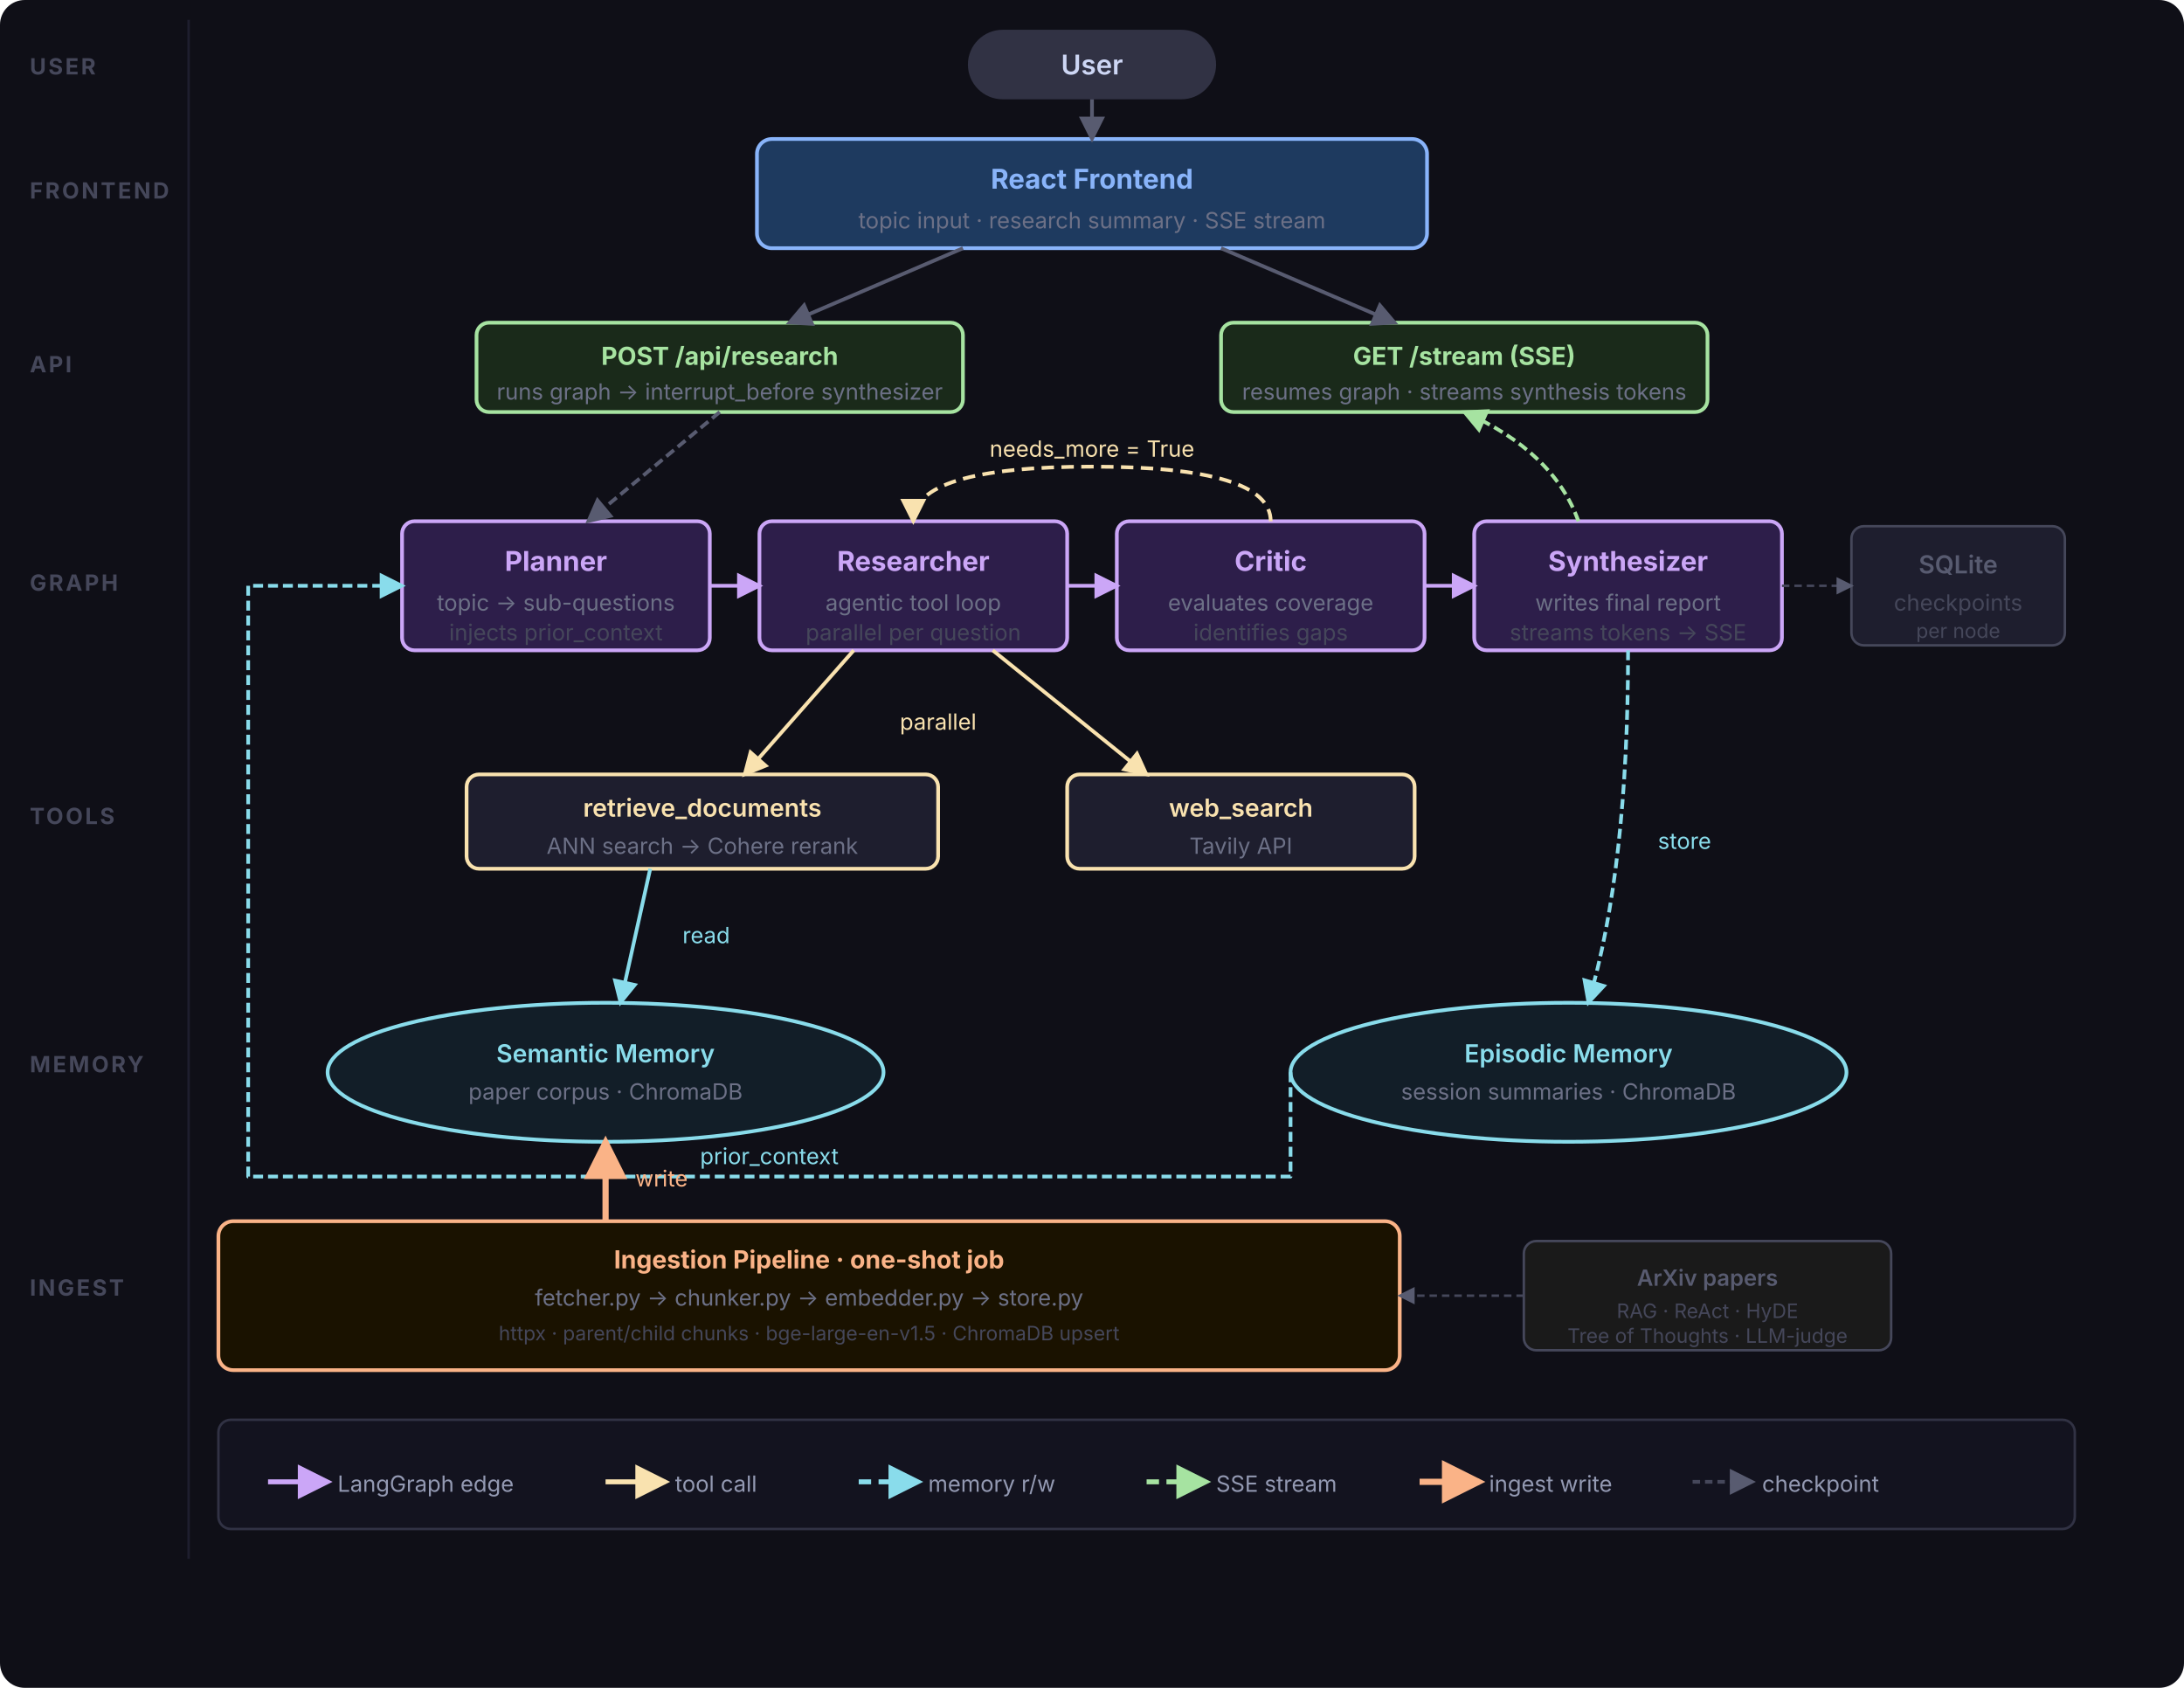
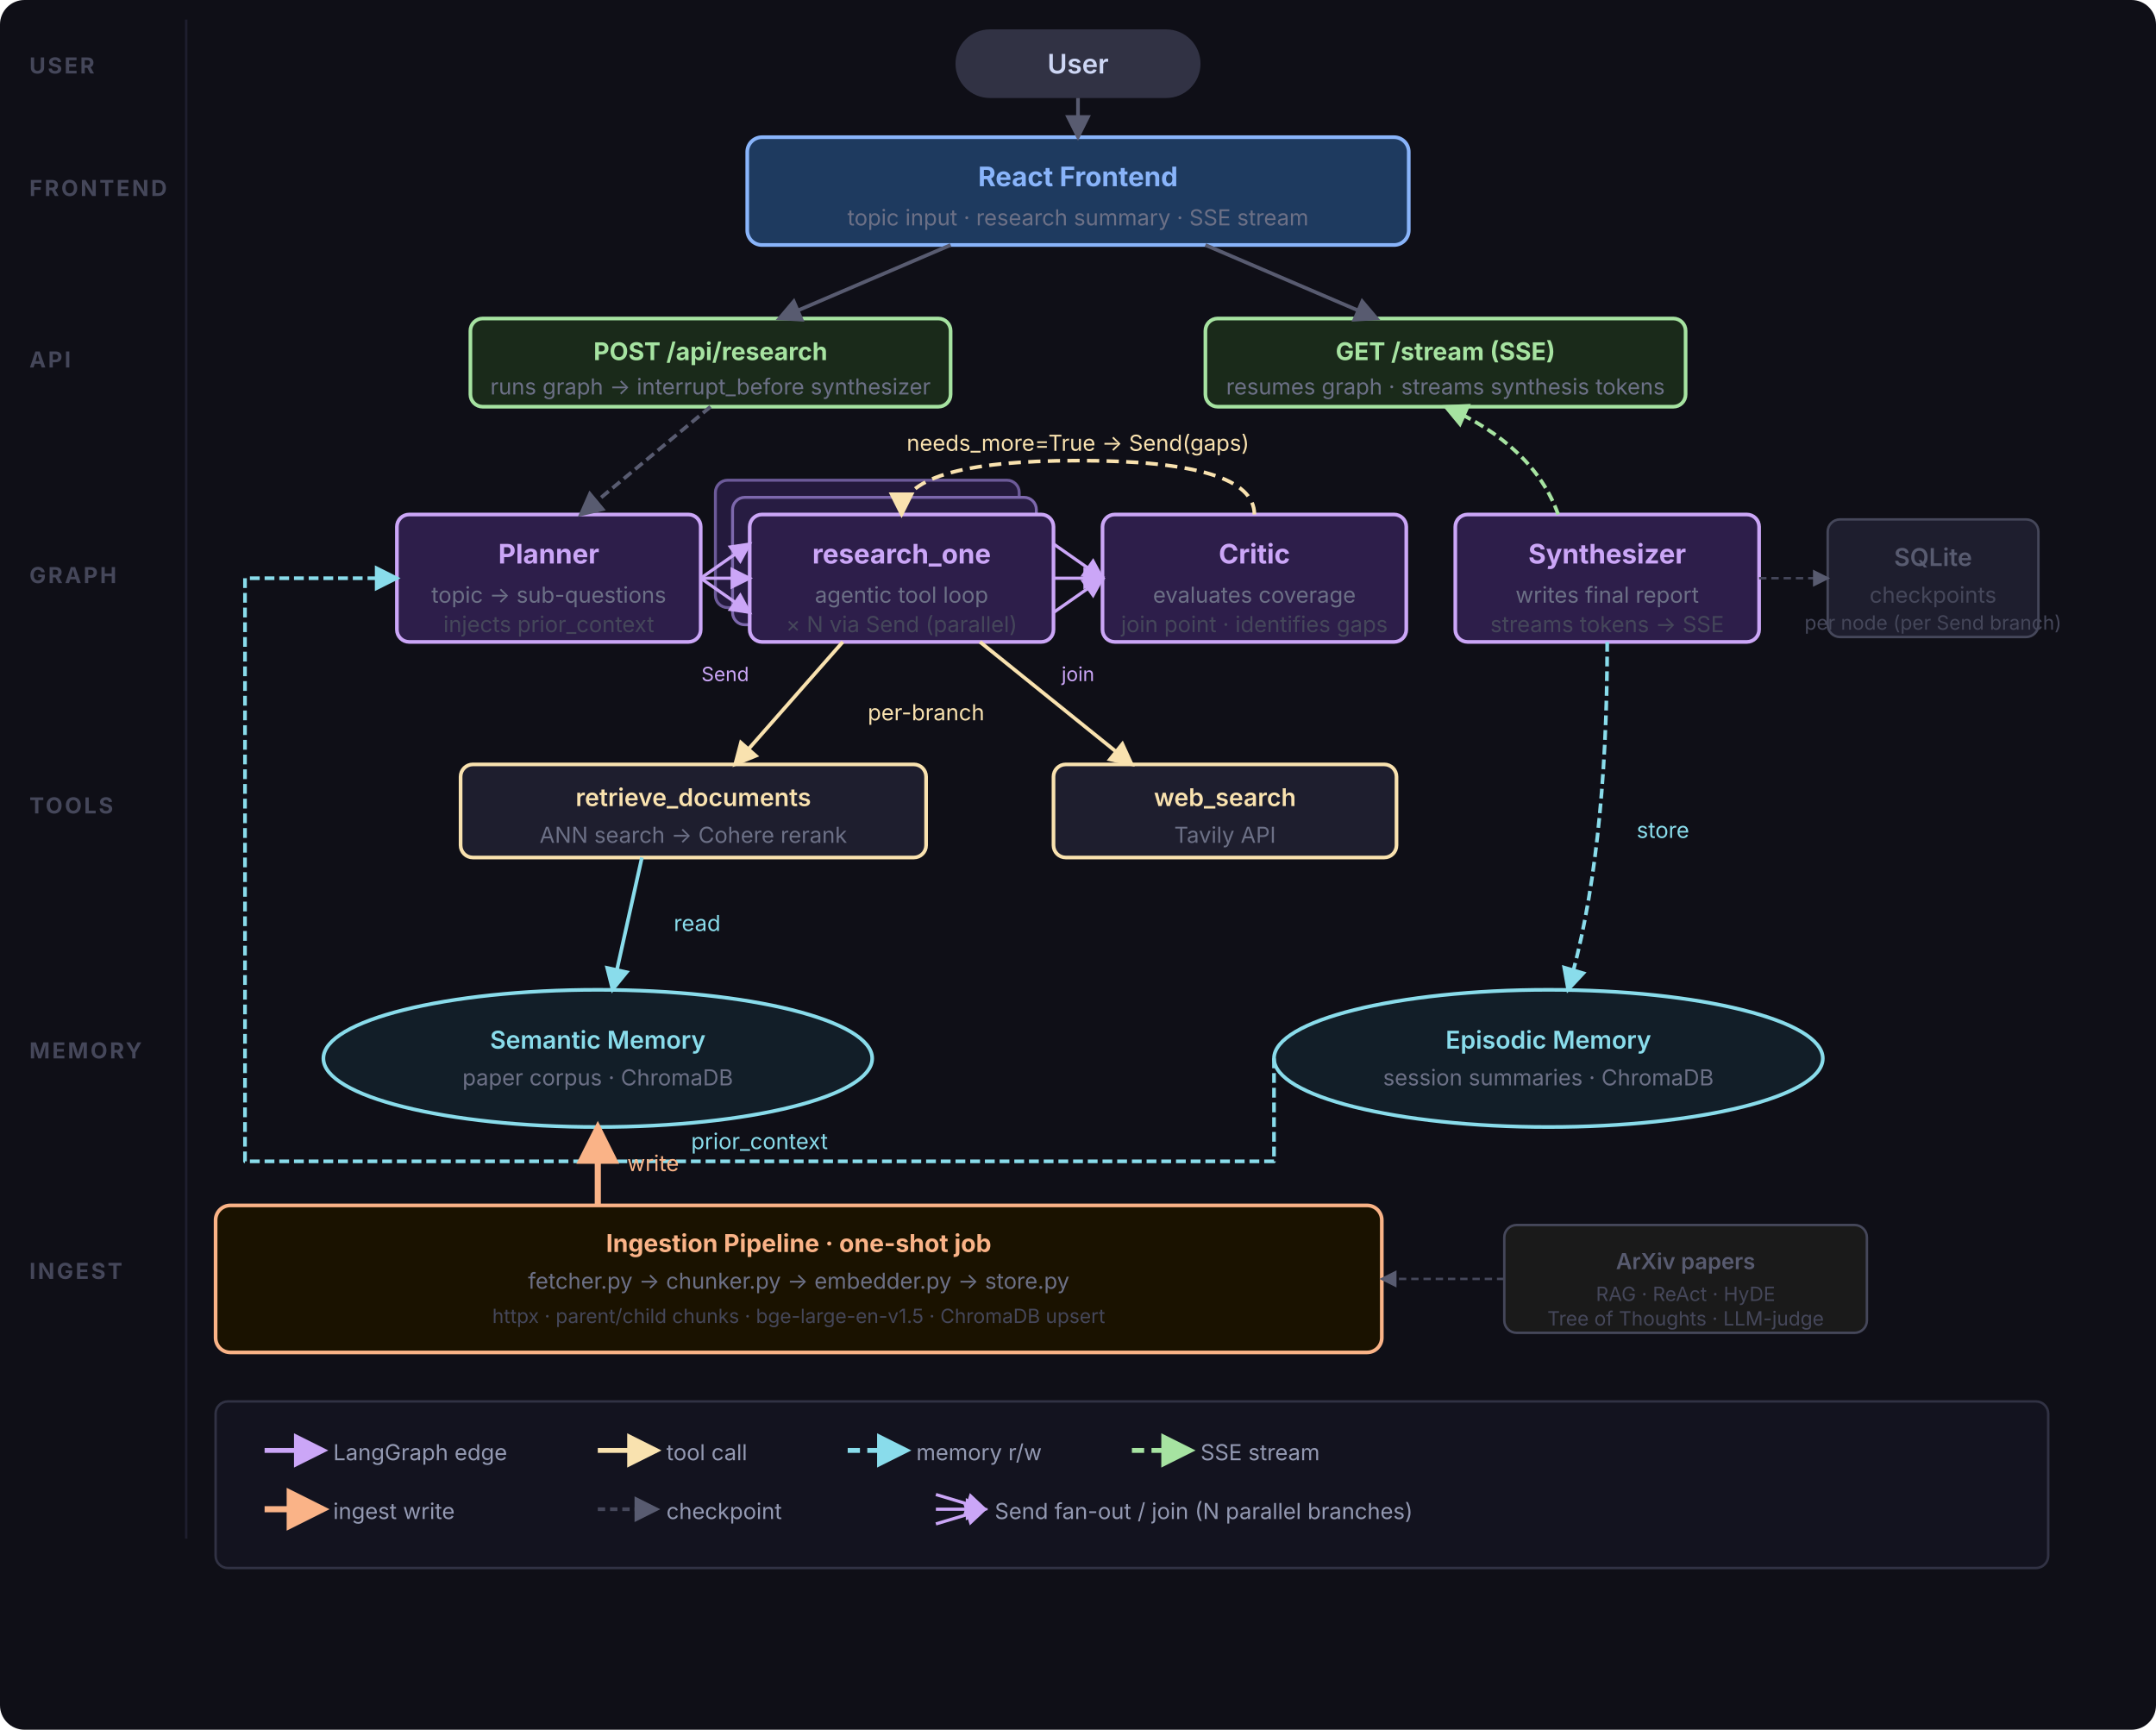
- <svg xmlns="http://www.w3.org/2000/svg" viewBox="0 0 880 680" font-family="-apple-system, BlinkMacSystemFont, sans-serif" role="img">
-   <rect width="880" height="680" fill="#0f0f17" rx="10" />
+ <svg xmlns="http://www.w3.org/2000/svg" viewBox="0 0 880 706" font-family="-apple-system, BlinkMacSystemFont, sans-serif" role="img">
+   <rect width="880" height="706" fill="#0f0f17" rx="10" />
  <defs>
    <marker id="a0" markerWidth="7" markerHeight="7" refX="6" refY="3.5" orient="auto">
      <path d="M0,0 L7,3.5 L0,7 Z" fill="#585b70" />
    </marker>
    <marker id="ap" markerWidth="7" markerHeight="7" refX="6" refY="3.5" orient="auto">
      <path d="M0,0 L7,3.5 L0,7 Z" fill="#cba6f7" />
    </marker>
    <marker id="ay" markerWidth="7" markerHeight="7" refX="6" refY="3.5" orient="auto">
      <path d="M0,0 L7,3.5 L0,7 Z" fill="#f9e2af" />
    </marker>
    <marker id="ag" markerWidth="7" markerHeight="7" refX="6" refY="3.5" orient="auto">
      <path d="M0,0 L7,3.5 L0,7 Z" fill="#a6e3a1" />
    </marker>
    <marker id="ac" markerWidth="7" markerHeight="7" refX="6" refY="3.5" orient="auto">
      <path d="M0,0 L7,3.5 L0,7 Z" fill="#89dceb" />
    </marker>
    <marker id="ao" markerWidth="7" markerHeight="7" refX="6" refY="3.5" orient="auto">
      <path d="M0,0 L7,3.5 L0,7 Z" fill="#fab387" />
    </marker>
  </defs>
  <line x1="76" y1="8" x2="76" y2="628" stroke="#1e1e2e" stroke-width="1" />
  <text x="12" y="30" fill="#45475a" font-size="9" font-weight="700" letter-spacing="0.1em">USER</text>
  <text x="12" y="80" fill="#45475a" font-size="9" font-weight="700" letter-spacing="0.1em">FRONTEND</text>
  <text x="12" y="150" fill="#45475a" font-size="9" font-weight="700" letter-spacing="0.1em">API</text>
  <text x="12" y="238" fill="#45475a" font-size="9" font-weight="700" letter-spacing="0.1em">GRAPH</text>
  <text x="12" y="332" fill="#45475a" font-size="9" font-weight="700" letter-spacing="0.1em">TOOLS</text>
  <text x="12" y="432" fill="#45475a" font-size="9" font-weight="700" letter-spacing="0.1em">MEMORY</text>
  <text x="12" y="522" fill="#45475a" font-size="9" font-weight="700" letter-spacing="0.1em">INGEST</text>
  <rect x="390" y="12" width="100" height="28" rx="14" fill="#313244" />
  <text x="440" y="30" fill="#cdd6f4" text-anchor="middle" font-size="11" font-weight="600">User</text>
  <rect x="305" y="56" width="270" height="44" rx="6" fill="#1e3a5f" stroke="#89b4fa" stroke-width="1.5" />
  <text x="440" y="76" fill="#89b4fa" text-anchor="middle" font-size="11" font-weight="700">React Frontend</text>
  <text x="440" y="92" fill="#6c7086" text-anchor="middle" font-size="9">topic input · research summary · SSE stream</text>
  <line x1="440" y1="40" x2="440" y2="56" stroke="#585b70" stroke-width="1.5" marker-end="url(#a0)" />
  <rect x="192" y="130" width="196" height="36" rx="5" fill="#1a2a1a" stroke="#a6e3a1" stroke-width="1.5" />
  <text x="290" y="147" fill="#a6e3a1" text-anchor="middle" font-size="10" font-weight="700">POST /api/research</text>
  <text x="290" y="161" fill="#6c7086" text-anchor="middle" font-size="9">runs graph → interrupt_before synthesizer</text>
  <rect x="492" y="130" width="196" height="36" rx="5" fill="#1a2a1a" stroke="#a6e3a1" stroke-width="1.5" />
  <text x="590" y="147" fill="#a6e3a1" text-anchor="middle" font-size="10" font-weight="700">GET /stream  (SSE)</text>
  <text x="590" y="161" fill="#6c7086" text-anchor="middle" font-size="9">resumes graph · streams synthesis tokens</text>
  <line x1="388" y1="100" x2="318" y2="130" stroke="#585b70" stroke-width="1.5" marker-end="url(#a0)" />
  <line x1="492" y1="100" x2="562" y2="130" stroke="#585b70" stroke-width="1.5" marker-end="url(#a0)" />
  <rect x="162" y="210" width="124" height="52" rx="5" fill="#2d1e4a" stroke="#cba6f7" stroke-width="1.5" />
  <text x="224" y="230" fill="#cba6f7" text-anchor="middle" font-size="11" font-weight="700">Planner</text>
  <text x="224" y="246" fill="#6c7086" text-anchor="middle" font-size="9">topic → sub-questions</text>
  <text x="224" y="258" fill="#45475a" text-anchor="middle" font-size="9">injects prior_context</text>
+   <rect x="292" y="196" width="124" height="52" rx="5" fill="#241a3d" stroke="#6c5a99" stroke-width="1.2" />
+   <rect x="299" y="203" width="124" height="52" rx="5" fill="#271c42" stroke="#7d68ad" stroke-width="1.2" />
  <rect x="306" y="210" width="124" height="52" rx="5" fill="#2d1e4a" stroke="#cba6f7" stroke-width="1.5" />
-   <text x="368" y="230" fill="#cba6f7" text-anchor="middle" font-size="11" font-weight="700">Researcher</text>
+   <text x="368" y="230" fill="#cba6f7" text-anchor="middle" font-size="11" font-weight="700">research_one</text>
  <text x="368" y="246" fill="#6c7086" text-anchor="middle" font-size="9">agentic tool loop</text>
-   <text x="368" y="258" fill="#45475a" text-anchor="middle" font-size="9">parallel per question</text>
+   <text x="368" y="258" fill="#45475a" text-anchor="middle" font-size="9">× N via Send (parallel)</text>
  <rect x="450" y="210" width="124" height="52" rx="5" fill="#2d1e4a" stroke="#cba6f7" stroke-width="1.5" />
  <text x="512" y="230" fill="#cba6f7" text-anchor="middle" font-size="11" font-weight="700">Critic</text>
  <text x="512" y="246" fill="#6c7086" text-anchor="middle" font-size="9">evaluates coverage</text>
-   <text x="512" y="258" fill="#45475a" text-anchor="middle" font-size="9">identifies gaps</text>
+   <text x="512" y="258" fill="#45475a" text-anchor="middle" font-size="9">join point · identifies gaps</text>
  <rect x="594" y="210" width="124" height="52" rx="5" fill="#2d1e4a" stroke="#cba6f7" stroke-width="1.5" />
  <text x="656" y="230" fill="#cba6f7" text-anchor="middle" font-size="11" font-weight="700">Synthesizer</text>
  <text x="656" y="246" fill="#6c7086" text-anchor="middle" font-size="9">writes final report</text>
  <text x="656" y="258" fill="#45475a" text-anchor="middle" font-size="9">streams tokens → SSE</text>
-   <line x1="286" y1="236" x2="306" y2="236" stroke="#cba6f7" stroke-width="1.5" marker-end="url(#ap)" />
-   <line x1="430" y1="236" x2="450" y2="236" stroke="#cba6f7" stroke-width="1.5" marker-end="url(#ap)" />
-   <line x1="574" y1="236" x2="594" y2="236" stroke="#cba6f7" stroke-width="1.5" marker-end="url(#ap)" />
+   <line x1="286" y1="236" x2="306" y2="222" stroke="#cba6f7" stroke-width="1.3" marker-end="url(#ap)" />
+   <line x1="286" y1="236" x2="306" y2="236" stroke="#cba6f7" stroke-width="1.3" marker-end="url(#ap)" />
+   <line x1="286" y1="236" x2="306" y2="250" stroke="#cba6f7" stroke-width="1.3" marker-end="url(#ap)" />
+   <text x="296" y="278" fill="#cba6f7" text-anchor="middle" font-size="8">Send</text>
+   <line x1="430" y1="222" x2="450" y2="236" stroke="#cba6f7" stroke-width="1.3" marker-end="url(#ap)" />
+   <line x1="430" y1="236" x2="450" y2="236" stroke="#cba6f7" stroke-width="1.3" marker-end="url(#ap)" />
+   <line x1="430" y1="250" x2="450" y2="236" stroke="#cba6f7" stroke-width="1.3" marker-end="url(#ap)" />
+   <text x="440" y="278" fill="#cba6f7" text-anchor="middle" font-size="8">join</text>
  <path d="M 512 210 Q 512 188 440 188 Q 368 188 368 210" fill="none" stroke="#f9e2af" stroke-width="1.5" stroke-dasharray="5,3" marker-end="url(#ay)" />
-   <text x="440" y="184" fill="#f9e2af" text-anchor="middle" font-size="9">needs_more = True</text>
+   <text x="440" y="184" fill="#f9e2af" text-anchor="middle" font-size="9">needs_more=True → Send(gaps)</text>
  <line x1="290" y1="166" x2="237" y2="210" stroke="#585b70" stroke-width="1.5" stroke-dasharray="4,2" marker-end="url(#a0)" />
  <path d="M 636 210 Q 626 182 590 166" fill="none" stroke="#a6e3a1" stroke-width="1.5" stroke-dasharray="4,2" marker-end="url(#ag)" />
  <rect x="746" y="212" width="86" height="48" rx="5" fill="#1e1e2e" stroke="#45475a" stroke-width="1" />
  <text x="789" y="231" fill="#585b70" text-anchor="middle" font-size="10" font-weight="600">SQLite</text>
  <text x="789" y="246" fill="#45475a" text-anchor="middle" font-size="9">checkpoints</text>
-   <text x="789" y="257" fill="#45475a" text-anchor="middle" font-size="8">per node</text>
+   <text x="789" y="257" fill="#45475a" text-anchor="middle" font-size="8">per node (per Send branch)</text>
  <line x1="718" y1="236" x2="746" y2="236" stroke="#45475a" stroke-width="1" stroke-dasharray="3,2" marker-end="url(#a0)" />
  <rect x="188" y="312" width="190" height="38" rx="5" fill="#1e1e2e" stroke="#f9e2af" stroke-width="1.5" />
  <text x="283" y="329" fill="#f9e2af" text-anchor="middle" font-size="10" font-weight="600">retrieve_documents</text>
  <text x="283" y="344" fill="#6c7086" text-anchor="middle" font-size="9">ANN search → Cohere rerank</text>
  <rect x="430" y="312" width="140" height="38" rx="5" fill="#1e1e2e" stroke="#f9e2af" stroke-width="1.5" />
  <text x="500" y="329" fill="#f9e2af" text-anchor="middle" font-size="10" font-weight="600">web_search</text>
  <text x="500" y="344" fill="#6c7086" text-anchor="middle" font-size="9">Tavily API</text>
  <line x1="344" y1="262" x2="300" y2="312" stroke="#f9e2af" stroke-width="1.5" marker-end="url(#ay)" />
  <line x1="400" y1="262" x2="462" y2="312" stroke="#f9e2af" stroke-width="1.5" marker-end="url(#ay)" />
-   <text x="378" y="294" fill="#f9e2af" text-anchor="middle" font-size="9">parallel</text>
+   <text x="378" y="294" fill="#f9e2af" text-anchor="middle" font-size="9">per-branch</text>
  <ellipse cx="244" cy="432" rx="112" ry="28" fill="#121e28" stroke="#89dceb" stroke-width="1.5" />
  <text x="244" y="428" fill="#89dceb" text-anchor="middle" font-size="10" font-weight="600">Semantic Memory</text>
  <text x="244" y="443" fill="#6c7086" text-anchor="middle" font-size="9">paper corpus · ChromaDB</text>
  <ellipse cx="632" cy="432" rx="112" ry="28" fill="#121e28" stroke="#89dceb" stroke-width="1.5" />
  <text x="632" y="428" fill="#89dceb" text-anchor="middle" font-size="10" font-weight="600">Episodic Memory</text>
  <text x="632" y="443" fill="#6c7086" text-anchor="middle" font-size="9">session summaries · ChromaDB</text>
  <line x1="262" y1="350" x2="250" y2="404" stroke="#89dceb" stroke-width="1.5" marker-end="url(#ac)" />
  <text x="275" y="380" fill="#89dceb" font-size="9">read</text>
  <path d="M 656 262 Q 656 350 640 404" fill="none" stroke="#89dceb" stroke-width="1.5" stroke-dasharray="4,2" marker-end="url(#ac)" />
  <text x="668" y="342" fill="#89dceb" font-size="9">store</text>
  <path d="M 520 432 L 520 474 L 100 474 L 100 236 L 162 236" fill="none" stroke="#89dceb" stroke-width="1.5" stroke-dasharray="4,2" stroke-linejoin="round" marker-end="url(#ac)" />
  <text x="310" y="469" fill="#89dceb" text-anchor="middle" font-size="9">prior_context</text>
  <rect x="88" y="492" width="476" height="60" rx="6" fill="#1a1200" stroke="#fab387" stroke-width="1.5" />
  <text x="326" y="511" fill="#fab387" text-anchor="middle" font-size="10" font-weight="700">Ingestion Pipeline  ·  one-shot job</text>
  <text x="326" y="526" fill="#6c7086" text-anchor="middle" font-size="9">fetcher.py  →  chunker.py  →  embedder.py  →  store.py</text>
  <text x="326" y="540" fill="#45475a" text-anchor="middle" font-size="8">httpx  ·  parent/child chunks  ·  bge-large-en-v1.5  ·  ChromaDB upsert</text>
  <rect x="614" y="500" width="148" height="44" rx="5" fill="#1a1a1a" stroke="#45475a" stroke-width="1" />
  <text x="688" y="518" fill="#585b70" text-anchor="middle" font-size="9" font-weight="600">ArXiv papers</text>
  <text x="688" y="531" fill="#45475a" text-anchor="middle" font-size="8">RAG · ReAct · HyDE</text>
  <text x="688" y="541" fill="#45475a" text-anchor="middle" font-size="8">Tree of Thoughts · LLM-judge</text>
  <line x1="614" y1="522" x2="564" y2="522" stroke="#45475a" stroke-width="1" stroke-dasharray="3,2" marker-end="url(#a0)" />
  <line x1="244" y1="492" x2="244" y2="460" stroke="#fab387" stroke-width="2.5" marker-end="url(#ao)" />
  <text x="256" y="478" fill="#fab387" font-size="9">write</text>
-   <rect x="88" y="572" width="748" height="44" rx="5" fill="#13131f" stroke="#313244" stroke-width="1" />
-   <line x1="108" y1="597" x2="132" y2="597" stroke="#cba6f7" stroke-width="2" marker-end="url(#ap)" />
-   <text x="136" y="601" fill="#9399b2" font-size="9">LangGraph edge</text>
-   <line x1="244" y1="597" x2="268" y2="597" stroke="#f9e2af" stroke-width="2" marker-end="url(#ay)" />
-   <text x="272" y="601" fill="#9399b2" font-size="9">tool call</text>
-   <line x1="346" y1="597" x2="370" y2="597" stroke="#89dceb" stroke-width="2" stroke-dasharray="5,3" marker-end="url(#ac)" />
-   <text x="374" y="601" fill="#9399b2" font-size="9">memory r/w</text>
-   <line x1="462" y1="597" x2="486" y2="597" stroke="#a6e3a1" stroke-width="2" stroke-dasharray="5,3" marker-end="url(#ag)" />
-   <text x="490" y="601" fill="#9399b2" font-size="9">SSE stream</text>
-   <line x1="572" y1="597" x2="596" y2="597" stroke="#fab387" stroke-width="2.5" marker-end="url(#ao)" />
-   <text x="600" y="601" fill="#9399b2" font-size="9">ingest write</text>
-   <line x1="682" y1="597" x2="706" y2="597" stroke="#45475a" stroke-width="1.5" stroke-dasharray="3,2" marker-end="url(#a0)" />
-   <text x="710" y="601" fill="#9399b2" font-size="9">checkpoint</text>
+   <rect x="88" y="572" width="748" height="68" rx="5" fill="#13131f" stroke="#313244" stroke-width="1" />
+   <line x1="108" y1="592" x2="132" y2="592" stroke="#cba6f7" stroke-width="2" marker-end="url(#ap)" />
+   <text x="136" y="596" fill="#9399b2" font-size="9">LangGraph edge</text>
+   <line x1="244" y1="592" x2="268" y2="592" stroke="#f9e2af" stroke-width="2" marker-end="url(#ay)" />
+   <text x="272" y="596" fill="#9399b2" font-size="9">tool call</text>
+   <line x1="346" y1="592" x2="370" y2="592" stroke="#89dceb" stroke-width="2" stroke-dasharray="5,3" marker-end="url(#ac)" />
+   <text x="374" y="596" fill="#9399b2" font-size="9">memory r/w</text>
+   <line x1="462" y1="592" x2="486" y2="592" stroke="#a6e3a1" stroke-width="2" stroke-dasharray="5,3" marker-end="url(#ag)" />
+   <text x="490" y="596" fill="#9399b2" font-size="9">SSE stream</text>
+   <line x1="108" y1="616" x2="132" y2="616" stroke="#fab387" stroke-width="2.5" marker-end="url(#ao)" />
+   <text x="136" y="620" fill="#9399b2" font-size="9">ingest write</text>
+   <line x1="244" y1="616" x2="268" y2="616" stroke="#45475a" stroke-width="1.5" stroke-dasharray="3,2" marker-end="url(#a0)" />
+   <text x="272" y="620" fill="#9399b2" font-size="9">checkpoint</text>
+   <line x1="382" y1="610" x2="402" y2="616" stroke="#cba6f7" stroke-width="1.3" marker-end="url(#ap)" />
+   <line x1="382" y1="616" x2="402" y2="616" stroke="#cba6f7" stroke-width="1.3" marker-end="url(#ap)" />
+   <line x1="382" y1="622" x2="402" y2="616" stroke="#cba6f7" stroke-width="1.3" marker-end="url(#ap)" />
+   <text x="406" y="620" fill="#9399b2" font-size="9">Send fan-out / join (N parallel branches)</text>
</svg>
